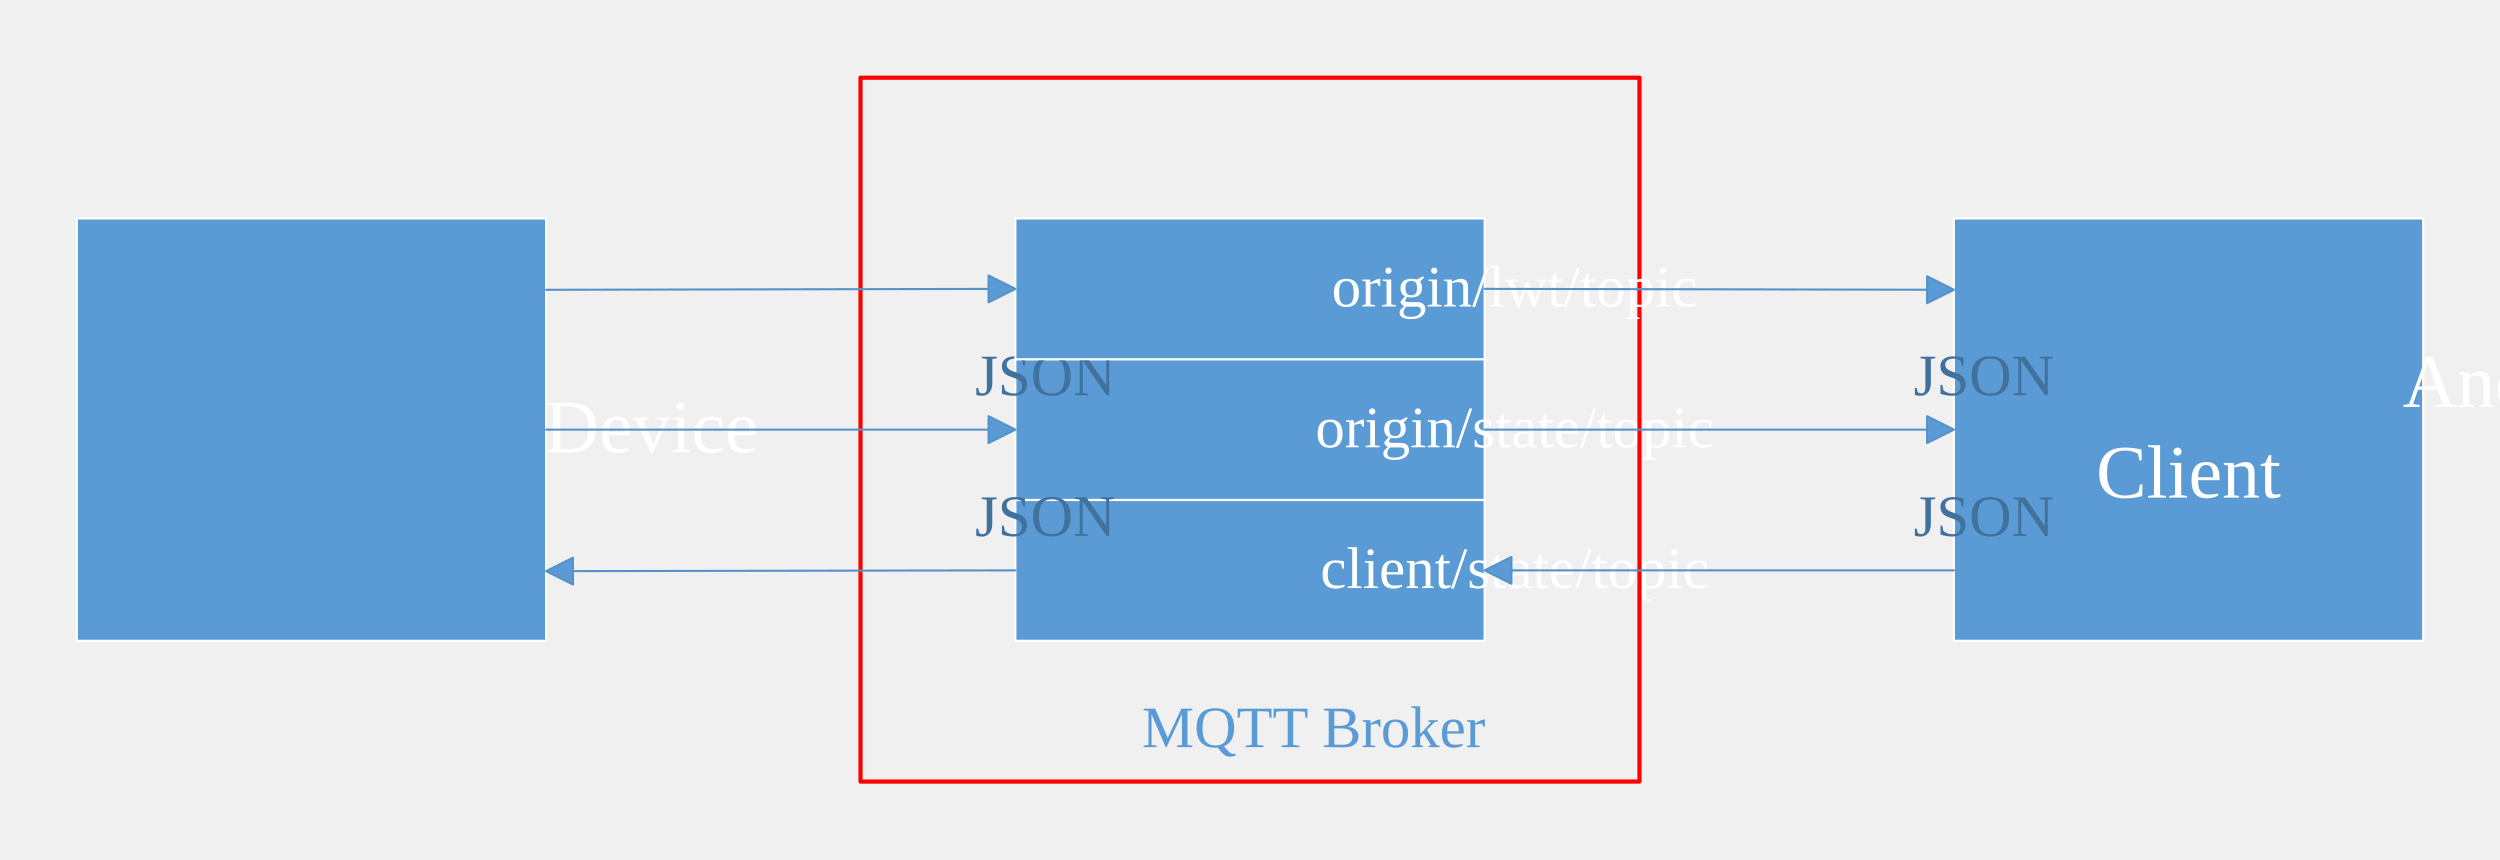
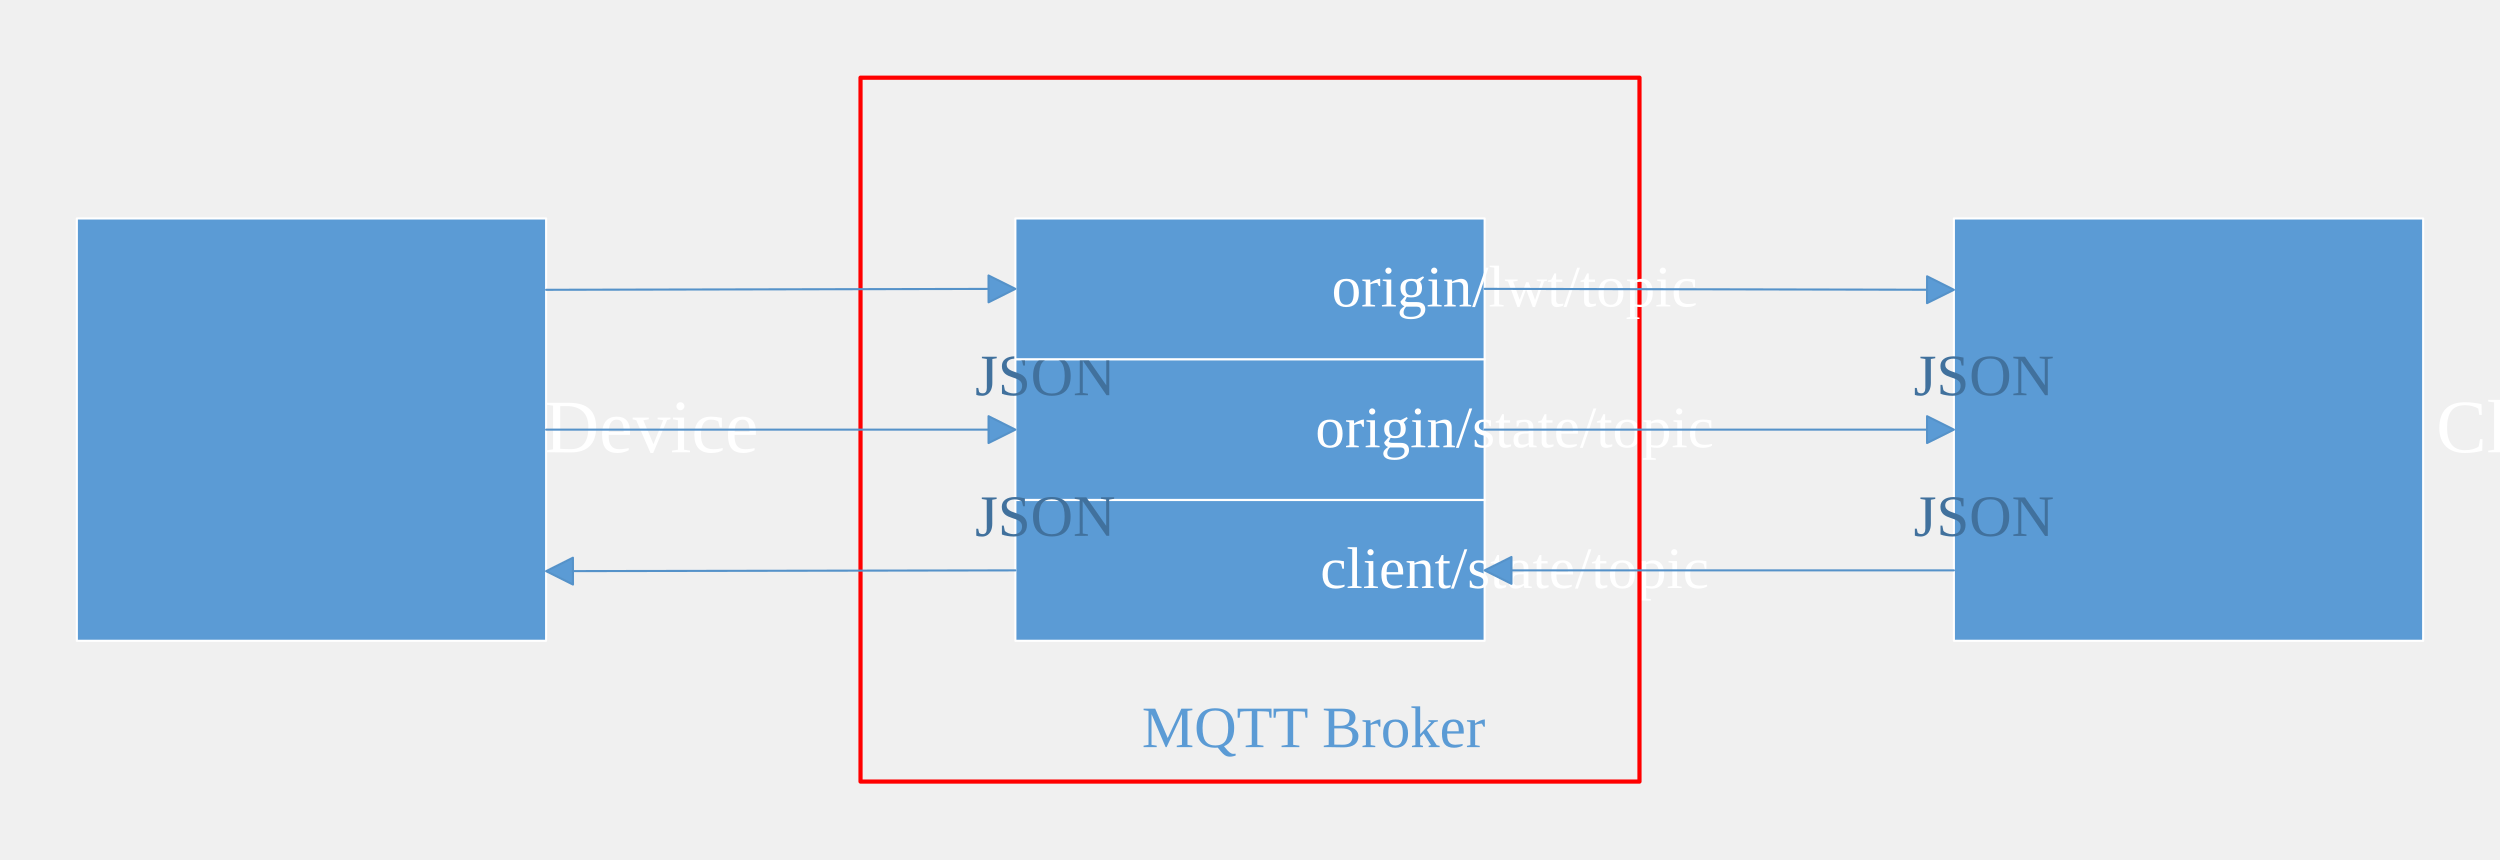
<svg xmlns="http://www.w3.org/2000/svg" xmlns:ns1="http://schemas.microsoft.com/visio/2003/SVGExtensions/" width="8.269in" height="2.842in" viewBox="0 0 595.35 204.655" xml:space="preserve" color-interpolation-filters="sRGB" class="st10">
  <ns1:documentProperties ns1:langID="2052" ns1:metric="true" ns1:viewMarkup="false">
    <ns1:userDefs>
      <ns1:ud ns1:nameU="msvSubprocessMaster" ns1:prompt="" ns1:val="VT4(Box)" />
      <ns1:ud ns1:nameU="msvNoAutoConnect" ns1:val="VT0(1):26" />
    </ns1:userDefs>
  </ns1:documentProperties>
  <style type="text/css">
	
		.st1 {fill:#5b9bd5;stroke:#ffffff;stroke-linecap:round;stroke-linejoin:round;stroke-width:0.5}
		.st2 {fill:#ffffff;font-family:Times New Roman;font-size:1.167em}
		.st3 {fill:#ffffff;font-family:Times New Roman;font-size:1.5em}
- 		.st4 {font-size:1em}
- 		.st5 {fill:none;stroke:#ff0000;stroke-linecap:round;stroke-linejoin:round;stroke-width:1}
- 		.st6 {fill:#5b9bd5;font-family:Times New Roman;font-size:1.167em}
+ 		.st4 {fill:none;stroke:#ff0000;stroke-linecap:round;stroke-linejoin:round;stroke-width:1}
+ 		.st5 {fill:#5b9bd5;font-family:Times New Roman;font-size:1.167em}
+ 		.st6 {font-size:1em}
		.st7 {fill:#5b9bd5}
		.st8 {stroke:#5592c9;stroke-linecap:round;stroke-linejoin:round;stroke-width:0.5}
		.st9 {fill:#41719d;font-family:Times New Roman;font-size:1.167em}
		.st10 {fill:none;fill-rule:evenodd;font-size:12px;overflow:visible;stroke-linecap:square;stroke-miterlimit:3}
	
	</style>
  <g ns1:mID="15" ns1:index="2" ns1:groupContext="foregroundPage">
    <ns1:userDefs>
      <ns1:ud ns1:nameU="msvThemeOrder" ns1:val="VT0(0):26" />
    </ns1:userDefs>
    <ns1:pageProperties ns1:drawingScale="0.0393701" ns1:pageScale="0.0393701" ns1:drawingUnits="24" ns1:shadowOffsetX="8.50394" ns1:shadowOffsetY="-8.50394" />
    <ns1:layer ns1:name="流程图" ns1:index="0" />
    <g id="shape1001-1" ns1:mID="1001" ns1:groupContext="shape" ns1:layerMember="0" transform="translate(241.79,-85.562)">
      <ns1:custProps>
        <ns1:cp ns1:nameU="Cost" ns1:lbl="成本" ns1:prompt="" ns1:type="7" ns1:format="@" ns1:sortKey="" ns1:invis="false" ns1:ask="false" ns1:langID="2052" ns1:cal="0" />
        <ns1:cp ns1:nameU="ProcessNumber" ns1:lbl="进程编号" ns1:prompt="" ns1:type="2" ns1:format="" ns1:sortKey="" ns1:invis="false" ns1:ask="false" ns1:langID="2052" ns1:cal="0" />
        <ns1:cp ns1:nameU="Owner" ns1:lbl="所有者" ns1:prompt="" ns1:type="0" ns1:format="" ns1:sortKey="" ns1:invis="false" ns1:ask="false" ns1:langID="2052" ns1:cal="0" />
        <ns1:cp ns1:nameU="Function" ns1:lbl="函数" ns1:prompt="" ns1:type="0" ns1:format="" ns1:sortKey="" ns1:invis="false" ns1:ask="false" ns1:langID="2052" ns1:cal="0" ns1:val="VT4()" />
        <ns1:cp ns1:nameU="StartDate" ns1:lbl="开始日期" ns1:prompt="" ns1:type="5" ns1:format="" ns1:sortKey="" ns1:invis="false" ns1:ask="false" ns1:langID="2052" ns1:cal="0" />
        <ns1:cp ns1:nameU="EndDate" ns1:lbl="结束日期" ns1:prompt="" ns1:type="5" ns1:format="" ns1:sortKey="" ns1:invis="false" ns1:ask="false" ns1:langID="2052" ns1:cal="0" />
        <ns1:cp ns1:nameU="Status" ns1:lbl="状态" ns1:prompt="" ns1:type="4" ns1:format=";未开始;进行中;已完成;已推迟;正在等待输入" ns1:sortKey="" ns1:invis="false" ns1:ask="false" ns1:langID="2052" ns1:cal="0" ns1:val="VT4()" />
      </ns1:custProps>
      <ns1:userDefs>
        <ns1:ud ns1:nameU="visVersion" ns1:prompt="" ns1:val="VT0(15):26" />
        <ns1:ud ns1:nameU="DefaultWidth" ns1:prompt="" ns1:val="VT0(0.98425196850394):24" />
        <ns1:ud ns1:nameU="DefaultHeight" ns1:prompt="" ns1:val="VT0(0.59055118110236):24" />
        <ns1:ud ns1:nameU="ResizeTxtHeight" ns1:prompt="" ns1:val="VT0(0.59055118110236):24" />
      </ns1:userDefs>
      <ns1:textBlock ns1:margins="rect(2,2,2,2)" ns1:tabSpace="42.5197" />
      <ns1:textRect cx="55.885" cy="187.89" width="111.78" height="33.531" />
      <rect x="0" y="171.124" width="111.77" height="33.531" class="st1" />
      <text x="8.45" y="192.09" class="st2" ns1:langID="1033">
        <ns1:paragraph ns1:horizAlign="1" />
        <ns1:tabList />origin/state/topic</text>
    </g>
    <g id="shape1002-4" ns1:mID="1002" ns1:groupContext="shape" ns1:layerMember="0" transform="translate(465.33,-52.031)">
      <ns1:custProps>
        <ns1:cp ns1:nameU="Cost" ns1:lbl="成本" ns1:prompt="" ns1:type="7" ns1:format="@" ns1:sortKey="" ns1:invis="false" ns1:ask="false" ns1:langID="2052" ns1:cal="0" />
        <ns1:cp ns1:nameU="ProcessNumber" ns1:lbl="进程编号" ns1:prompt="" ns1:type="2" ns1:format="" ns1:sortKey="" ns1:invis="false" ns1:ask="false" ns1:langID="2052" ns1:cal="0" />
        <ns1:cp ns1:nameU="Owner" ns1:lbl="所有者" ns1:prompt="" ns1:type="0" ns1:format="" ns1:sortKey="" ns1:invis="false" ns1:ask="false" ns1:langID="2052" ns1:cal="0" />
        <ns1:cp ns1:nameU="Function" ns1:lbl="函数" ns1:prompt="" ns1:type="0" ns1:format="" ns1:sortKey="" ns1:invis="false" ns1:ask="false" ns1:langID="2052" ns1:cal="0" ns1:val="VT4()" />
        <ns1:cp ns1:nameU="StartDate" ns1:lbl="开始日期" ns1:prompt="" ns1:type="5" ns1:format="" ns1:sortKey="" ns1:invis="false" ns1:ask="false" ns1:langID="2052" ns1:cal="0" />
        <ns1:cp ns1:nameU="EndDate" ns1:lbl="结束日期" ns1:prompt="" ns1:type="5" ns1:format="" ns1:sortKey="" ns1:invis="false" ns1:ask="false" ns1:langID="2052" ns1:cal="0" />
        <ns1:cp ns1:nameU="Status" ns1:lbl="状态" ns1:prompt="" ns1:type="4" ns1:format=";未开始;进行中;已完成;已推迟;正在等待输入" ns1:sortKey="" ns1:invis="false" ns1:ask="false" ns1:langID="2052" ns1:cal="0" ns1:val="VT4()" />
      </ns1:custProps>
      <ns1:userDefs>
        <ns1:ud ns1:nameU="visVersion" ns1:prompt="" ns1:val="VT0(15):26" />
        <ns1:ud ns1:nameU="DefaultWidth" ns1:prompt="" ns1:val="VT0(0.98425196850394):24" />
        <ns1:ud ns1:nameU="DefaultHeight" ns1:prompt="" ns1:val="VT0(0.59055118110236):24" />
        <ns1:ud ns1:nameU="ResizeTxtHeight" ns1:prompt="" ns1:val="VT0(0.59055118110236):24" />
-         <ns1:ud ns1:nameU="ResizeTxtHeight" ns1:prompt="" ns1:val="VT0(0.66929133858268):24" />
      </ns1:userDefs>
      <ns1:textBlock ns1:margins="rect(2,2,2,2)" ns1:tabSpace="42.5197" />
      <ns1:textRect cx="55.885" cy="154.359" width="111.78" height="100.593" />
      <rect x="0" y="104.062" width="111.77" height="100.593" class="st1" />
-       <text x="25.89" y="148.96" class="st3" ns1:langID="2052">
-         <ns1:paragraph ns1:horizAlign="1" />
-         <ns1:tabList />Android <tspan x="33.89" dy="1.2em" class="st4">Client</tspan>
-       </text>
-     </g>
-     <g id="shape1003-8" ns1:mID="1003" ns1:groupContext="shape" ns1:layerMember="0" transform="translate(241.79,-52.031)">
+       <text x="33.89" y="159.76" class="st3" ns1:langID="2052">
+         <ns1:paragraph ns1:horizAlign="1" />
+         <ns1:tabList />Client</text>
+     </g>
+     <g id="shape1003-7" ns1:mID="1003" ns1:groupContext="shape" ns1:layerMember="0" transform="translate(241.79,-52.031)">
      <ns1:custProps>
        <ns1:cp ns1:nameU="Cost" ns1:lbl="成本" ns1:prompt="" ns1:type="7" ns1:format="@" ns1:sortKey="" ns1:invis="false" ns1:ask="false" ns1:langID="2052" ns1:cal="0" />
        <ns1:cp ns1:nameU="ProcessNumber" ns1:lbl="进程编号" ns1:prompt="" ns1:type="2" ns1:format="" ns1:sortKey="" ns1:invis="false" ns1:ask="false" ns1:langID="2052" ns1:cal="0" />
        <ns1:cp ns1:nameU="Owner" ns1:lbl="所有者" ns1:prompt="" ns1:type="0" ns1:format="" ns1:sortKey="" ns1:invis="false" ns1:ask="false" ns1:langID="2052" ns1:cal="0" />
        <ns1:cp ns1:nameU="Function" ns1:lbl="函数" ns1:prompt="" ns1:type="0" ns1:format="" ns1:sortKey="" ns1:invis="false" ns1:ask="false" ns1:langID="2052" ns1:cal="0" ns1:val="VT4()" />
        <ns1:cp ns1:nameU="StartDate" ns1:lbl="开始日期" ns1:prompt="" ns1:type="5" ns1:format="" ns1:sortKey="" ns1:invis="false" ns1:ask="false" ns1:langID="2052" ns1:cal="0" />
        <ns1:cp ns1:nameU="EndDate" ns1:lbl="结束日期" ns1:prompt="" ns1:type="5" ns1:format="" ns1:sortKey="" ns1:invis="false" ns1:ask="false" ns1:langID="2052" ns1:cal="0" />
        <ns1:cp ns1:nameU="Status" ns1:lbl="状态" ns1:prompt="" ns1:type="4" ns1:format=";未开始;进行中;已完成;已推迟;正在等待输入" ns1:sortKey="" ns1:invis="false" ns1:ask="false" ns1:langID="2052" ns1:cal="0" ns1:val="VT4()" />
      </ns1:custProps>
      <ns1:userDefs>
        <ns1:ud ns1:nameU="visVersion" ns1:prompt="" ns1:val="VT0(15):26" />
        <ns1:ud ns1:nameU="DefaultWidth" ns1:prompt="" ns1:val="VT0(0.98425196850394):24" />
        <ns1:ud ns1:nameU="DefaultHeight" ns1:prompt="" ns1:val="VT0(0.59055118110236):24" />
        <ns1:ud ns1:nameU="ResizeTxtHeight" ns1:prompt="" ns1:val="VT0(0.59055118110236):24" />
      </ns1:userDefs>
      <ns1:textBlock ns1:margins="rect(2,2,2,2)" ns1:tabSpace="42.5197" />
      <ns1:textRect cx="55.885" cy="187.89" width="111.78" height="33.531" />
      <rect x="0" y="171.124" width="111.77" height="33.531" class="st1" />
      <text x="9.62" y="192.09" class="st2" ns1:langID="1033">
        <ns1:paragraph ns1:horizAlign="1" />
        <ns1:tabList />client/state/topic</text>
    </g>
-     <g id="shape1004-11" ns1:mID="1004" ns1:groupContext="shape" transform="translate(204.906,-18.5)">
+     <g id="shape1004-10" ns1:mID="1004" ns1:groupContext="shape" transform="translate(204.906,-18.5)">
      <ns1:textBlock ns1:margins="rect(4,4,4,4)" ns1:tabSpace="42.5197" ns1:verticalAlign="2" />
      <ns1:textRect cx="92.769" cy="120.828" width="185.54" height="167.655" />
-       <rect x="0" y="37" width="185.538" height="167.655" class="st5" />
-       <text x="4" y="196.46" class="st6" ns1:langID="2052">
+       <rect x="0" y="37" width="185.538" height="167.655" class="st4" />
+       <text x="4" y="196.46" class="st5" ns1:langID="2052">
        <ns1:paragraph />
        <ns1:tabList />MQTT Broker</text>
    </g>
-     <g id="shape1005-14" ns1:mID="1005" ns1:groupContext="shape" ns1:layerMember="0" transform="translate(18.25,-52.031)">
+     <g id="shape1005-13" ns1:mID="1005" ns1:groupContext="shape" ns1:layerMember="0" transform="translate(18.25,-52.031)">
      <ns1:custProps>
        <ns1:cp ns1:nameU="Cost" ns1:lbl="成本" ns1:prompt="" ns1:type="7" ns1:format="@" ns1:sortKey="" ns1:invis="false" ns1:ask="false" ns1:langID="2052" ns1:cal="0" />
        <ns1:cp ns1:nameU="ProcessNumber" ns1:lbl="进程编号" ns1:prompt="" ns1:type="2" ns1:format="" ns1:sortKey="" ns1:invis="false" ns1:ask="false" ns1:langID="2052" ns1:cal="0" />
        <ns1:cp ns1:nameU="Owner" ns1:lbl="所有者" ns1:prompt="" ns1:type="0" ns1:format="" ns1:sortKey="" ns1:invis="false" ns1:ask="false" ns1:langID="2052" ns1:cal="0" />
        <ns1:cp ns1:nameU="Function" ns1:lbl="函数" ns1:prompt="" ns1:type="0" ns1:format="" ns1:sortKey="" ns1:invis="false" ns1:ask="false" ns1:langID="2052" ns1:cal="0" ns1:val="VT4()" />
        <ns1:cp ns1:nameU="StartDate" ns1:lbl="开始日期" ns1:prompt="" ns1:type="5" ns1:format="" ns1:sortKey="" ns1:invis="false" ns1:ask="false" ns1:langID="2052" ns1:cal="0" />
        <ns1:cp ns1:nameU="EndDate" ns1:lbl="结束日期" ns1:prompt="" ns1:type="5" ns1:format="" ns1:sortKey="" ns1:invis="false" ns1:ask="false" ns1:langID="2052" ns1:cal="0" />
        <ns1:cp ns1:nameU="Status" ns1:lbl="状态" ns1:prompt="" ns1:type="4" ns1:format=";未开始;进行中;已完成;已推迟;正在等待输入" ns1:sortKey="" ns1:invis="false" ns1:ask="false" ns1:langID="2052" ns1:cal="0" ns1:val="VT4()" />
      </ns1:custProps>
      <ns1:userDefs>
        <ns1:ud ns1:nameU="visVersion" ns1:prompt="" ns1:val="VT0(15):26" />
        <ns1:ud ns1:nameU="DefaultWidth" ns1:prompt="" ns1:val="VT0(0.98425196850394):24" />
        <ns1:ud ns1:nameU="DefaultHeight" ns1:prompt="" ns1:val="VT0(0.59055118110236):24" />
        <ns1:ud ns1:nameU="ResizeTxtHeight" ns1:prompt="" ns1:val="VT0(0.59055118110236):24" />
      </ns1:userDefs>
      <ns1:textBlock ns1:margins="rect(2,2,2,2)" ns1:tabSpace="42.5197" />
      <ns1:textRect cx="55.885" cy="154.359" width="111.78" height="100.593" />
      <rect x="0" y="104.062" width="111.77" height="100.593" class="st1" />
      <text x="30.4" y="159.76" class="st3" ns1:langID="2052">
        <ns1:paragraph ns1:horizAlign="1" />
-         <ns1:tabList />D<tspan class="st4" ns1:langID="1033">evice</tspan>
+         <ns1:tabList />D<tspan class="st6" ns1:langID="1033">evice</tspan>
      </text>
    </g>
-     <g id="shape1006-18" ns1:mID="1006" ns1:groupContext="shape" transform="translate(353.56,-102.328) rotate(5.21715E-07)">
+     <g id="shape1006-17" ns1:mID="1006" ns1:groupContext="shape" transform="translate(353.56,-102.328) rotate(5.21715E-07)">
      <ns1:userDefs>
        <ns1:ud ns1:nameU="Scale" ns1:val="VT0(1):26" />
        <ns1:ud ns1:nameU="AntiScale" ns1:val="VT0(1):26" />
        <ns1:ud ns1:nameU="visVersion" ns1:val="VT0(17):26" />
      </ns1:userDefs>
      <ns1:textBlock ns1:margins="rect(4,4,4,4)" ns1:tabSpace="42.5197" ns1:verticalAlign="2" />
      <ns1:textRect cx="55.885" cy="204.655" width="111.78" height="0" />
      <path d="M105.38 201.46 L105.38 207.85 L111.77 204.66 L105.38 201.46 Z" class="st7" />
      <path d="M105.38 201.46 L105.38 207.85 L111.77 204.66 L105.38 201.46" class="st8" />
      <path d="M0 204.66 L105.38 204.66" class="st8" />
      <text x="39.16" y="196.46" class="st9" ns1:langID="2052">
        <ns1:paragraph ns1:horizAlign="1" />
        <ns1:tabList />JSON</text>
    </g>
-     <g id="shape1007-23" ns1:mID="1007" ns1:groupContext="shape" transform="translate(465.33,340.514) rotate(180)">
+     <g id="shape1007-22" ns1:mID="1007" ns1:groupContext="shape" transform="translate(465.33,340.514) rotate(180)">
      <ns1:userDefs>
        <ns1:ud ns1:nameU="Scale" ns1:val="VT0(1):26" />
        <ns1:ud ns1:nameU="AntiScale" ns1:val="VT0(1):26" />
        <ns1:ud ns1:nameU="visVersion" ns1:val="VT0(17):26" />
      </ns1:userDefs>
      <ns1:textBlock ns1:margins="rect(4,4,4,4)" ns1:tabSpace="42.5197" ns1:verticalAlign="2" />
      <ns1:textRect cx="55.885" cy="204.655" width="111.78" height="0" transform="rotate(180)" />
      <path d="M105.38 201.46 L105.38 207.85 L111.77 204.66 L105.38 201.46 Z" class="st7" />
      <path d="M105.38 201.46 L105.38 207.85 L111.77 204.66 L105.38 201.46" class="st8" />
      <path d="M0 204.66 L105.38 204.66" class="st8" />
      <text x="-72.61" y="-212.86" transform="rotate(180)" class="st9" ns1:langID="2052">
        <ns1:paragraph ns1:horizAlign="1" />
        <ns1:tabList />JSON</text>
    </g>
-     <g id="shape1008-28" ns1:mID="1008" ns1:groupContext="shape" transform="translate(130.02,-102.328)">
+     <g id="shape1008-27" ns1:mID="1008" ns1:groupContext="shape" transform="translate(130.02,-102.328)">
      <ns1:userDefs>
        <ns1:ud ns1:nameU="Scale" ns1:val="VT0(1):26" />
        <ns1:ud ns1:nameU="AntiScale" ns1:val="VT0(1):26" />
        <ns1:ud ns1:nameU="visVersion" ns1:val="VT0(17):26" />
      </ns1:userDefs>
      <ns1:textBlock ns1:margins="rect(4,4,4,4)" ns1:tabSpace="42.5197" ns1:verticalAlign="2" />
      <ns1:textRect cx="55.885" cy="204.655" width="111.78" height="0" />
      <path d="M105.38 201.46 L105.38 207.85 L111.77 204.66 L105.38 201.46 Z" class="st7" />
      <path d="M105.38 201.46 L105.38 207.85 L111.77 204.66 L105.38 201.46" class="st8" />
      <path d="M0 204.66 L105.38 204.66" class="st8" />
      <text x="39.16" y="196.46" class="st9" ns1:langID="2052">
        <ns1:paragraph ns1:horizAlign="1" />
        <ns1:tabList />JSON</text>
    </g>
-     <g id="shape1009-33" ns1:mID="1009" ns1:groupContext="shape" transform="translate(242.131,340.513) rotate(179.905)">
+     <g id="shape1009-32" ns1:mID="1009" ns1:groupContext="shape" transform="translate(242.131,340.513) rotate(179.905)">
      <ns1:userDefs>
        <ns1:ud ns1:nameU="Scale" ns1:val="VT0(1):26" />
        <ns1:ud ns1:nameU="AntiScale" ns1:val="VT0(1):26" />
        <ns1:ud ns1:nameU="visVersion" ns1:val="VT0(17):26" />
      </ns1:userDefs>
      <ns1:textBlock ns1:margins="rect(4,4,4,4)" ns1:tabSpace="42.5197" ns1:verticalAlign="2" />
      <ns1:textRect cx="55.885" cy="204.655" width="111.78" height="0" transform="rotate(-180)" />
      <path d="M105.38 201.46 L105.38 207.85 L111.77 204.66 L105.38 201.46 Z" class="st7" />
      <path d="M105.38 201.46 L105.38 207.85 L111.77 204.66 L105.38 201.46" class="st8" />
      <path d="M0 204.66 L105.38 204.66" class="st8" />
      <text x="-72.61" y="-212.86" transform="rotate(180)" class="st9" ns1:langID="2052">
        <ns1:paragraph ns1:horizAlign="1" />
        <ns1:tabList />JSON</text>
    </g>
-     <g id="shape1010-38" ns1:mID="1010" ns1:groupContext="shape" ns1:layerMember="0" transform="translate(241.79,-119.093)">
+     <g id="shape1010-37" ns1:mID="1010" ns1:groupContext="shape" ns1:layerMember="0" transform="translate(241.79,-119.093)">
      <ns1:custProps>
        <ns1:cp ns1:nameU="Cost" ns1:lbl="成本" ns1:prompt="" ns1:type="7" ns1:format="@" ns1:sortKey="" ns1:invis="false" ns1:ask="false" ns1:langID="2052" ns1:cal="0" />
        <ns1:cp ns1:nameU="ProcessNumber" ns1:lbl="进程编号" ns1:prompt="" ns1:type="2" ns1:format="" ns1:sortKey="" ns1:invis="false" ns1:ask="false" ns1:langID="2052" ns1:cal="0" />
        <ns1:cp ns1:nameU="Owner" ns1:lbl="所有者" ns1:prompt="" ns1:type="0" ns1:format="" ns1:sortKey="" ns1:invis="false" ns1:ask="false" ns1:langID="2052" ns1:cal="0" />
        <ns1:cp ns1:nameU="Function" ns1:lbl="函数" ns1:prompt="" ns1:type="0" ns1:format="" ns1:sortKey="" ns1:invis="false" ns1:ask="false" ns1:langID="2052" ns1:cal="0" ns1:val="VT4()" />
        <ns1:cp ns1:nameU="StartDate" ns1:lbl="开始日期" ns1:prompt="" ns1:type="5" ns1:format="" ns1:sortKey="" ns1:invis="false" ns1:ask="false" ns1:langID="2052" ns1:cal="0" />
        <ns1:cp ns1:nameU="EndDate" ns1:lbl="结束日期" ns1:prompt="" ns1:type="5" ns1:format="" ns1:sortKey="" ns1:invis="false" ns1:ask="false" ns1:langID="2052" ns1:cal="0" />
        <ns1:cp ns1:nameU="Status" ns1:lbl="状态" ns1:prompt="" ns1:type="4" ns1:format=";未开始;进行中;已完成;已推迟;正在等待输入" ns1:sortKey="" ns1:invis="false" ns1:ask="false" ns1:langID="2052" ns1:cal="0" ns1:val="VT4()" />
      </ns1:custProps>
      <ns1:userDefs>
        <ns1:ud ns1:nameU="visVersion" ns1:prompt="" ns1:val="VT0(15):26" />
        <ns1:ud ns1:nameU="DefaultWidth" ns1:prompt="" ns1:val="VT0(0.98425196850394):24" />
        <ns1:ud ns1:nameU="DefaultHeight" ns1:prompt="" ns1:val="VT0(0.59055118110236):24" />
        <ns1:ud ns1:nameU="ResizeTxtHeight" ns1:prompt="" ns1:val="VT0(0.59055118110236):24" />
      </ns1:userDefs>
      <ns1:textBlock ns1:margins="rect(2,2,2,2)" ns1:tabSpace="42.5197" />
      <ns1:textRect cx="55.885" cy="187.89" width="111.78" height="33.531" />
      <rect x="0" y="171.124" width="111.77" height="33.531" class="st1" />
      <text x="12.33" y="192.09" class="st2" ns1:langID="1033">
        <ns1:paragraph ns1:horizAlign="1" />
        <ns1:tabList />origin/lwt/topic</text>
    </g>
-     <g id="shape1011-41" ns1:mID="1011" ns1:groupContext="shape" transform="translate(129.611,-135.635) rotate(-0.114561)">
-       <ns1:userDefs>
-         <ns1:ud ns1:nameU="Scale" ns1:val="VT0(1):26" />
-         <ns1:ud ns1:nameU="AntiScale" ns1:val="VT0(1):26" />
-         <ns1:ud ns1:nameU="visVersion" ns1:val="VT0(17):26" />
-       </ns1:userDefs>
-       <path d="M105.38 201.46 L105.38 207.85 L111.77 204.66 L105.38 201.46 Z" class="st7" />
-       <path d="M105.38 201.46 L105.38 207.85 L111.77 204.66 L105.38 201.46" class="st8" />
-       <path d="M0 204.66 L105.38 204.66" class="st8" />
-     </g>
-     <g id="shape1012-45" ns1:mID="1012" ns1:groupContext="shape" transform="translate(353.969,-135.858) rotate(0.11457)">
+     <g id="shape1011-40" ns1:mID="1011" ns1:groupContext="shape" transform="translate(129.611,-135.635) rotate(-0.114561)">
+       <ns1:userDefs>
+         <ns1:ud ns1:nameU="Scale" ns1:val="VT0(1):26" />
+         <ns1:ud ns1:nameU="AntiScale" ns1:val="VT0(1):26" />
+         <ns1:ud ns1:nameU="visVersion" ns1:val="VT0(17):26" />
+       </ns1:userDefs>
+       <path d="M105.38 201.46 L105.38 207.85 L111.77 204.66 L105.38 201.46 Z" class="st7" />
+       <path d="M105.38 201.46 L105.38 207.85 L111.77 204.66 L105.38 201.46" class="st8" />
+       <path d="M0 204.66 L105.38 204.66" class="st8" />
+     </g>
+     <g id="shape1012-44" ns1:mID="1012" ns1:groupContext="shape" transform="translate(353.969,-135.858) rotate(0.11457)">
      <ns1:userDefs>
        <ns1:ud ns1:nameU="Scale" ns1:val="VT0(1):26" />
        <ns1:ud ns1:nameU="AntiScale" ns1:val="VT0(1):26" />
        <ns1:ud ns1:nameU="visVersion" ns1:val="VT0(17):26" />
      </ns1:userDefs>
      <path d="M105.38 201.46 L105.38 207.85 L111.77 204.66 L105.38 201.46 Z" class="st7" />
      <path d="M105.38 201.46 L105.38 207.85 L111.77 204.66 L105.38 201.46" class="st8" />
      <path d="M0 204.66 L105.38 204.66" class="st8" />
    </g>
  </g>
</svg>
